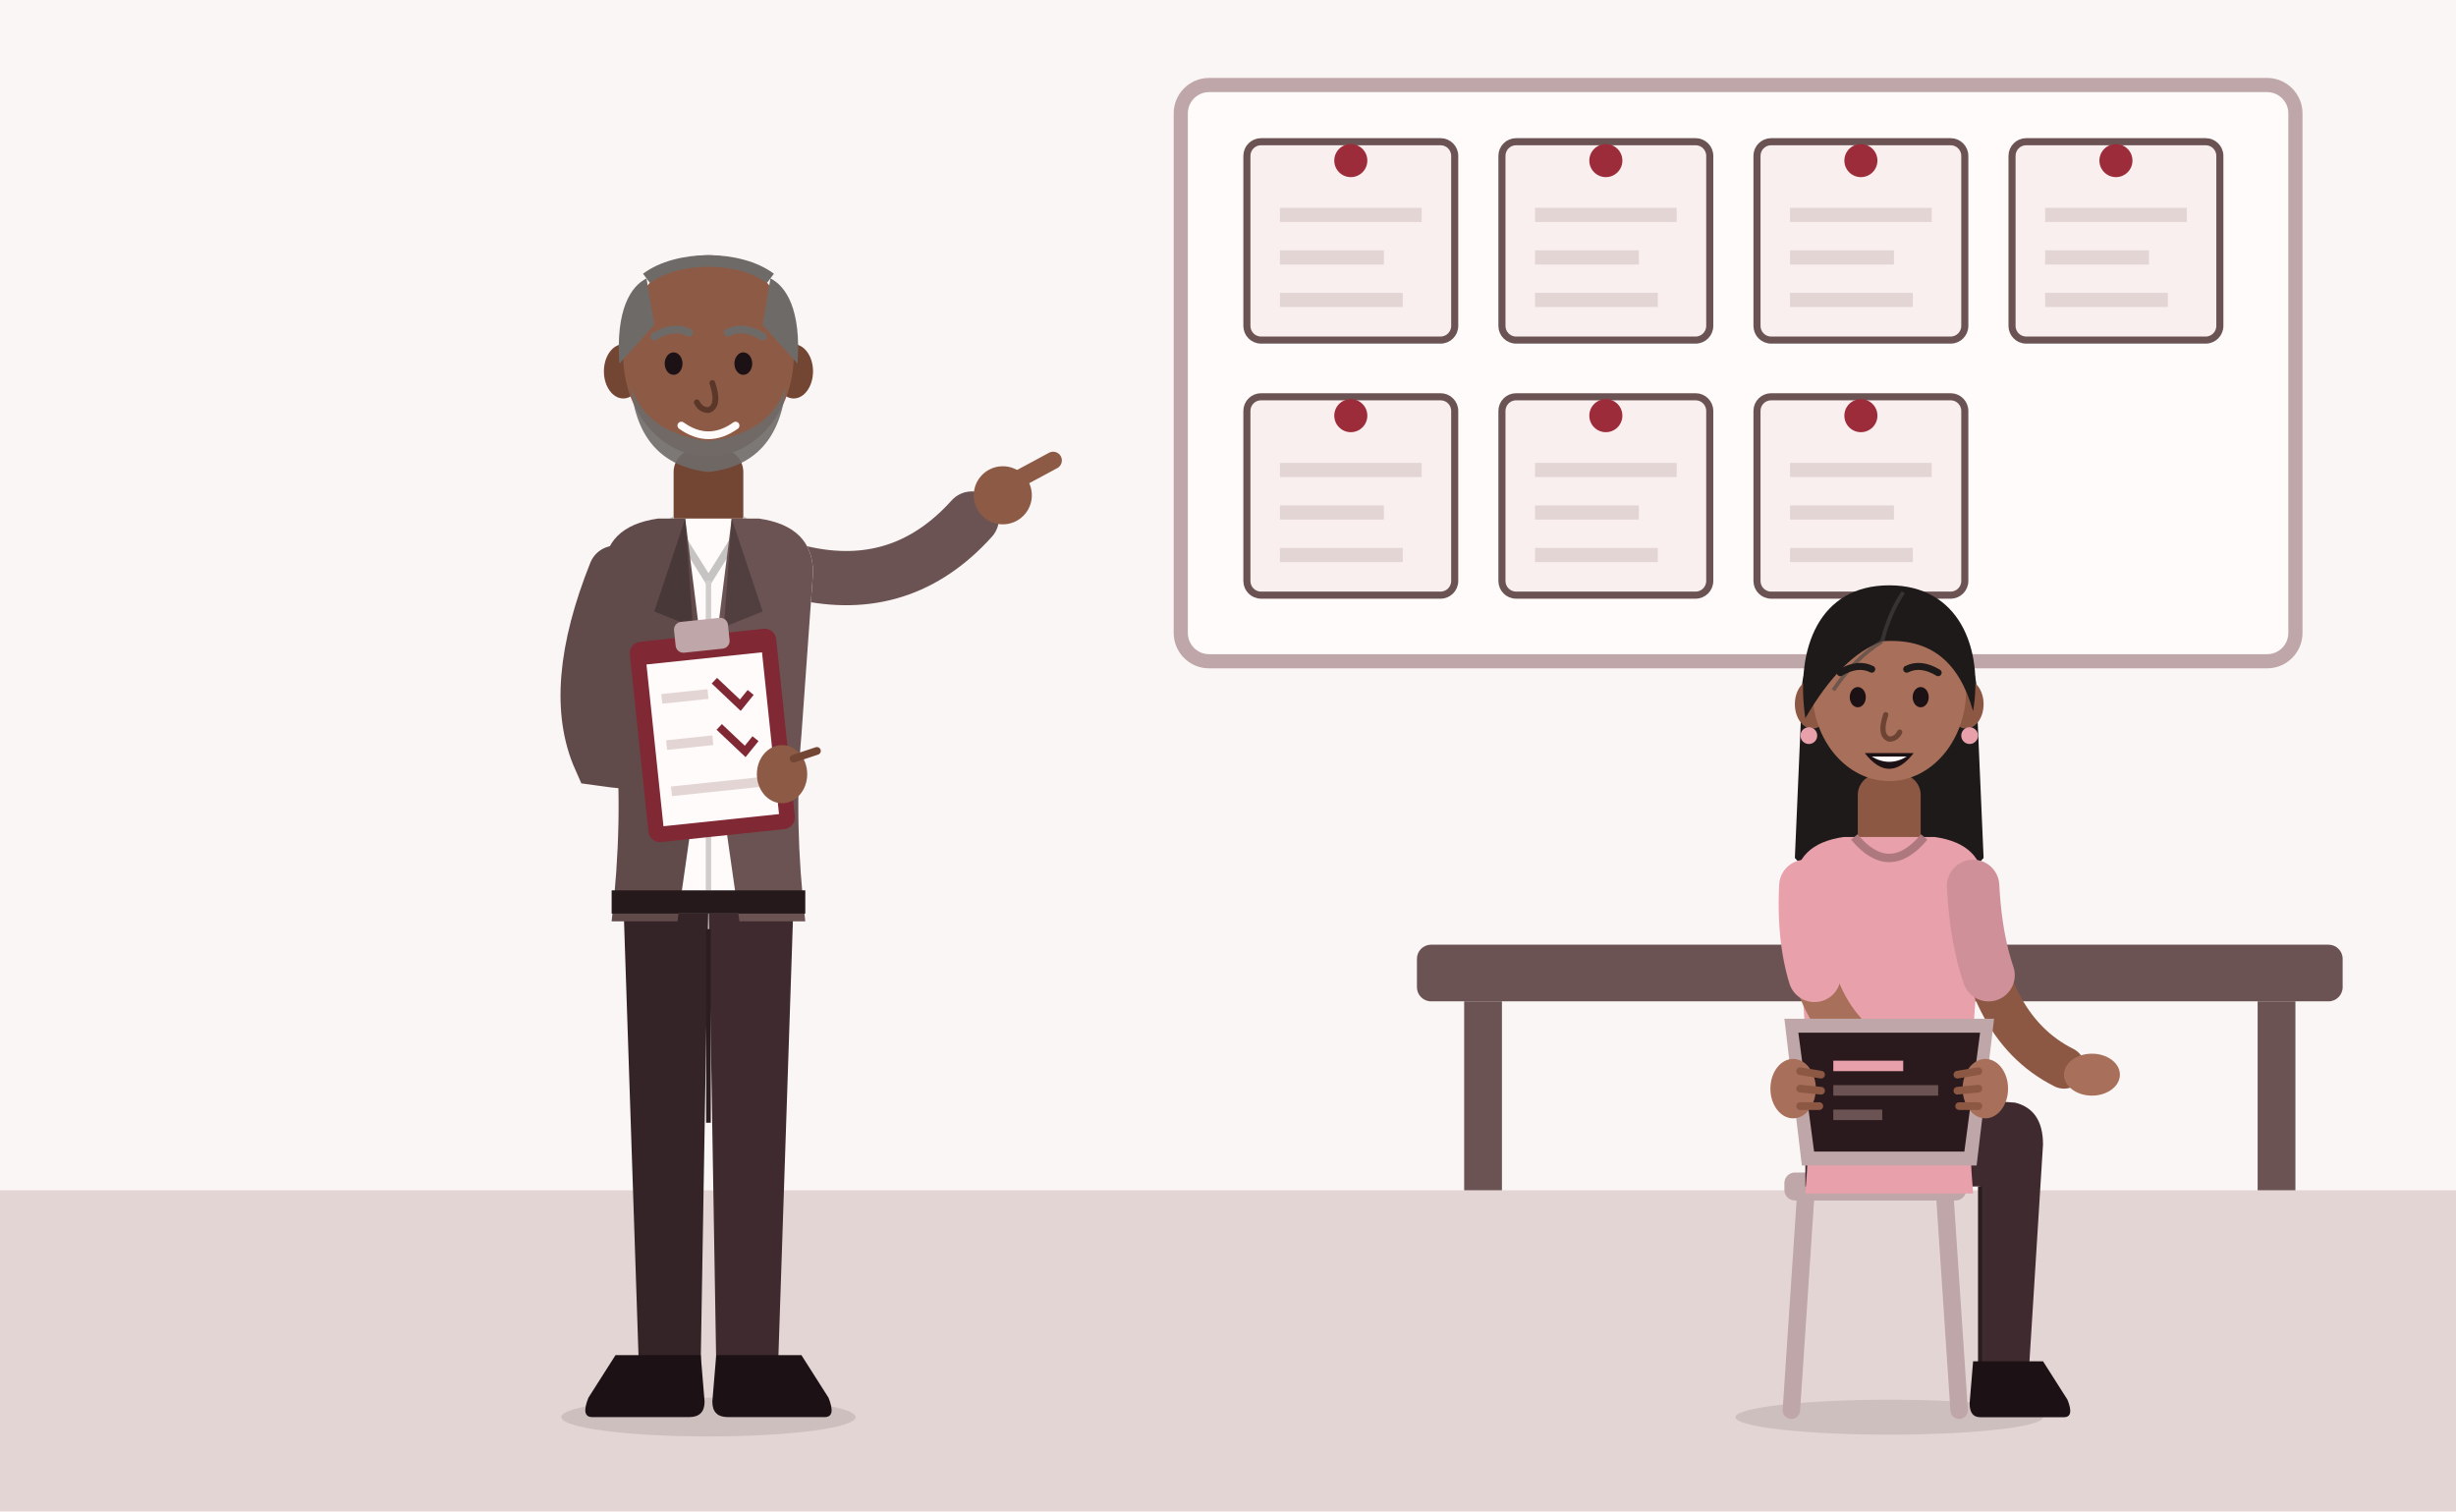
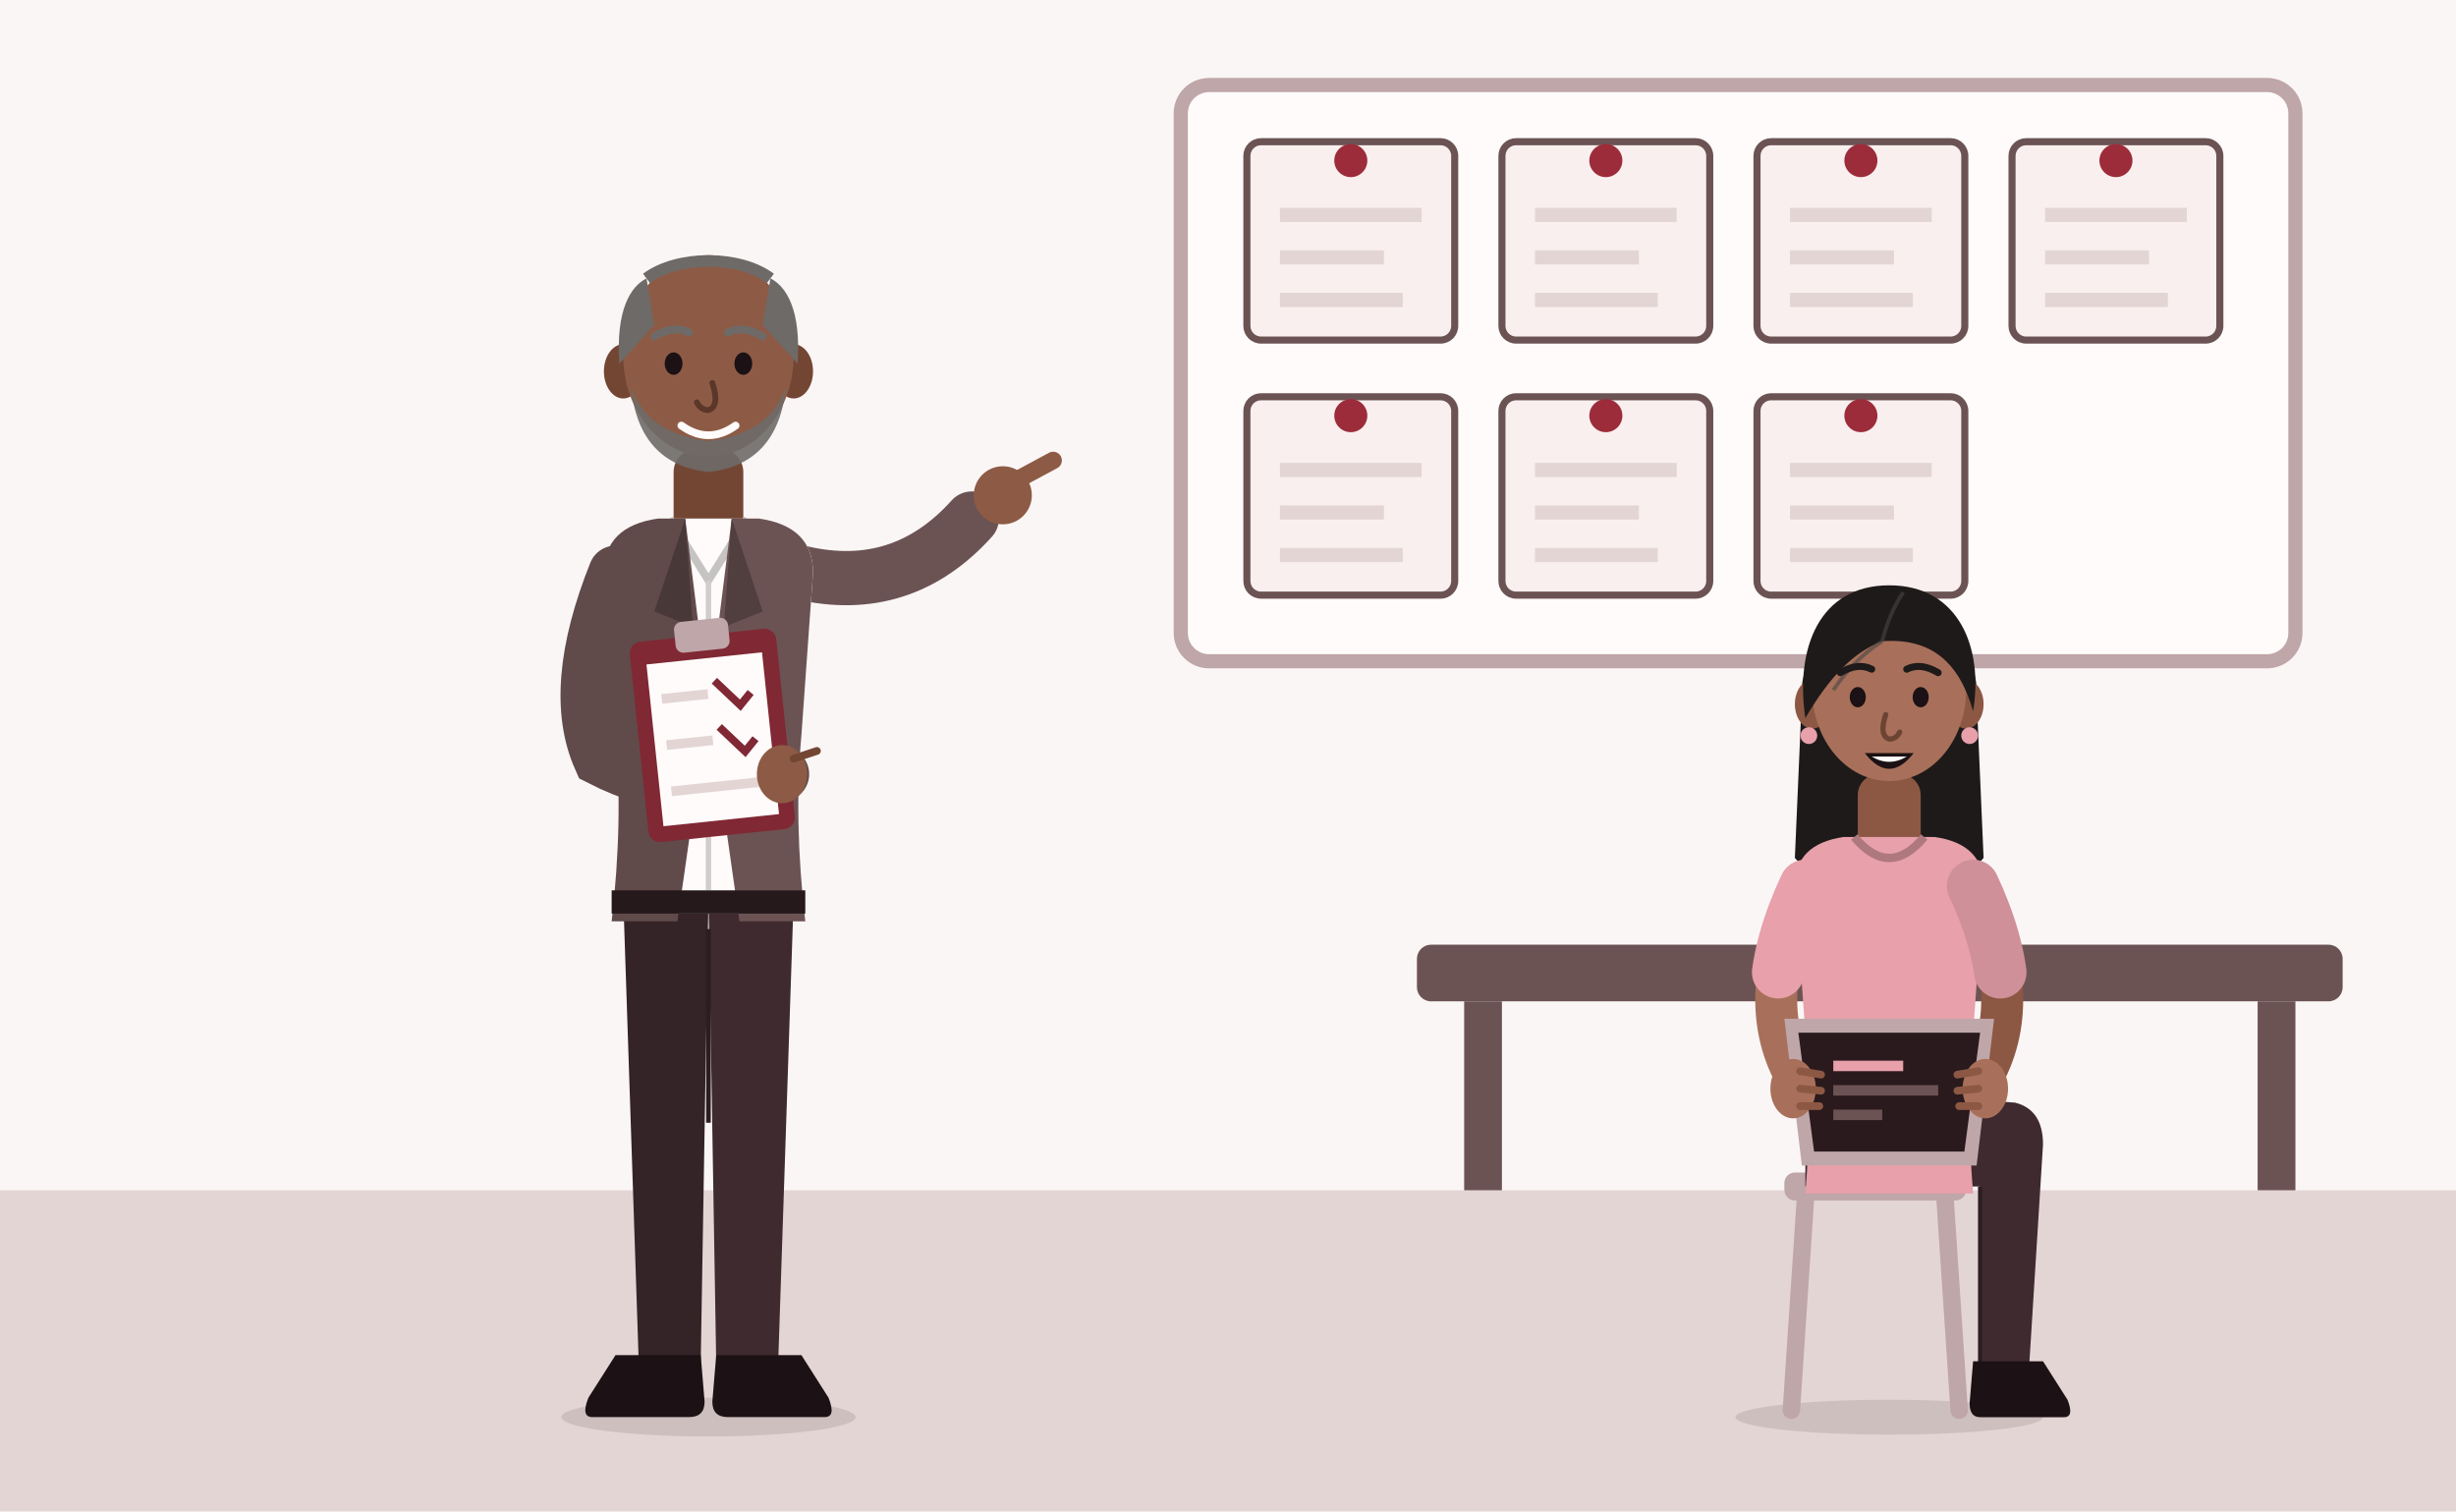
<svg xmlns="http://www.w3.org/2000/svg" viewBox="0 0 520 320" role="img" aria-labelledby="hook-t hook-d">
  <rect width="520" height="320" fill="#FBF6F6" />
  <rect x="0" y="252" width="520" height="68" fill="#E4D5D5" />
  <rect x="250" y="18" width="236" height="122" rx="6" fill="#FFFBFB" stroke="#BFA6A8" stroke-width="3" />
  <rect x="264" y="30" width="44" height="42" rx="3" fill="#F9EFEF" stroke="#6C5353" stroke-width="1.5" />
  <circle cx="286" cy="34" r="3.5" fill="#9C2C3A" />
  <rect x="271" y="44" width="30" height="3" fill="#E4D5D5" />
  <rect x="271" y="53" width="22" height="3" fill="#E4D5D5" />
  <rect x="271" y="62" width="26" height="3" fill="#E4D5D5" />
  <rect x="318" y="30" width="44" height="42" rx="3" fill="#F9EFEF" stroke="#6C5353" stroke-width="1.5" />
  <circle cx="340" cy="34" r="3.5" fill="#9C2C3A" />
  <rect x="325" y="44" width="30" height="3" fill="#E4D5D5" />
  <rect x="325" y="53" width="22" height="3" fill="#E4D5D5" />
  <rect x="325" y="62" width="26" height="3" fill="#E4D5D5" />
  <rect x="372" y="30" width="44" height="42" rx="3" fill="#F9EFEF" stroke="#6C5353" stroke-width="1.5" />
  <circle cx="394" cy="34" r="3.5" fill="#9C2C3A" />
  <rect x="379" y="44" width="30" height="3" fill="#E4D5D5" />
  <rect x="379" y="53" width="22" height="3" fill="#E4D5D5" />
  <rect x="379" y="62" width="26" height="3" fill="#E4D5D5" />
  <rect x="426" y="30" width="44" height="42" rx="3" fill="#F9EFEF" stroke="#6C5353" stroke-width="1.5" />
  <circle cx="448" cy="34" r="3.5" fill="#9C2C3A" />
  <rect x="433" y="44" width="30" height="3" fill="#E4D5D5" />
  <rect x="433" y="53" width="22" height="3" fill="#E4D5D5" />
  <rect x="433" y="62" width="26" height="3" fill="#E4D5D5" />
  <rect x="264" y="84" width="44" height="42" rx="3" fill="#F9EFEF" stroke="#6C5353" stroke-width="1.5" />
  <circle cx="286" cy="88" r="3.5" fill="#9C2C3A" />
  <rect x="271" y="98" width="30" height="3" fill="#E4D5D5" />
  <rect x="271" y="107" width="22" height="3" fill="#E4D5D5" />
  <rect x="271" y="116" width="26" height="3" fill="#E4D5D5" />
  <rect x="318" y="84" width="44" height="42" rx="3" fill="#F9EFEF" stroke="#6C5353" stroke-width="1.5" />
  <circle cx="340" cy="88" r="3.5" fill="#9C2C3A" />
  <rect x="325" y="98" width="30" height="3" fill="#E4D5D5" />
  <rect x="325" y="107" width="22" height="3" fill="#E4D5D5" />
  <rect x="325" y="116" width="26" height="3" fill="#E4D5D5" />
  <rect x="372" y="84" width="44" height="42" rx="3" fill="#F9EFEF" stroke="#6C5353" stroke-width="1.5" />
  <circle cx="394" cy="88" r="3.5" fill="#9C2C3A" />
  <rect x="379" y="98" width="30" height="3" fill="#E4D5D5" />
  <rect x="379" y="107" width="22" height="3" fill="#E4D5D5" />
  <rect x="379" y="116" width="26" height="3" fill="#E4D5D5" />
  <rect x="300" y="200" width="196" height="12" rx="3" fill="#6C5353" />
  <path d="M314 212 L314 252 M482 212 L482 252" stroke="#6C5353" stroke-width="8" />
  <g transform="translate(355.6 66.2) scale(0.74)">
    <ellipse cx="60" cy="316" rx="44" ry="5" fill="#2A1A1D" opacity=".12" />
    <rect x="30" y="246" width="52" height="8" rx="3" fill="#BFA6A8" />
    <path d="M36 254 L32 314 M76 254 L80 314" stroke="#BFA6A8" stroke-width="5" stroke-linecap="round" />
    <path d="M36 222 L96 226 Q104 228 104 238 L100 302 L86 302 L86 250 L36 250 Z" fill="#3E2A2F" />
    <path d="M86 250 L86 302" stroke="#2B1D20" stroke-width="1.2" />
    <path d="M84 300 L104 300 L111 311 Q113 316 110 316 L86 316 Q83 316 83 312 Z" fill="#1C1114" />
    <g transform="translate(0 66)">
      <path d="M35 44 C33 16 87 16 85 44 L87 90 Q81 97 75 90 L45 90 Q39 97 33 90 Z" fill="#1E1A1A" />
      <rect x="51" y="66" width="18" height="24" rx="6" fill="#8C5843" />
      <path d="M33 98 Q33 86 47 84 L73 84 Q87 86 87 98 L84 140 Q82 162 84 186 L36 186 Q38 162 36 140 Z" fill="#E8A0AA" />
      <path d="M50 84 Q60 96 70 84" fill="none" stroke="#AE787F" stroke-width="2.4" />
-       <path d="M36 98 Q34 138 62 150" stroke="#A8705A" stroke-width="12" stroke-linecap="round" fill="none" />
-       <path d="M36 98 Q34 138 62 150" pathLength="100" stroke-dasharray="26 200" stroke="#E8A0AA" stroke-width="15" stroke-linecap="round" fill="none" />
-       <ellipse cx="70" cy="152" rx="8" ry="6" fill="#A8705A" />
-       <path d="M84 98 Q86 138 110 150" stroke="#8C5843" stroke-width="12" stroke-linecap="round" fill="none" />
-       <path d="M84 98 Q86 138 110 150" pathLength="100" stroke-dasharray="26 200" stroke="#D09099" stroke-width="15" stroke-linecap="round" fill="none" />
-       <ellipse cx="118" cy="152" rx="8" ry="6" fill="#A8705A" />
+       <path d="M36 98 Q21 130 33 152" stroke="#A8705A" stroke-width="12" stroke-linecap="round" fill="none" />
+       <path d="M36 98 Q21 130 33 152" pathLength="100" stroke-dasharray="26 200" stroke="#E8A0AA" stroke-width="15" stroke-linecap="round" fill="none" />
+       <path d="M84 98 Q99 130 87 152" stroke="#8C5843" stroke-width="12" stroke-linecap="round" fill="none" />
+       <path d="M84 98 Q99 130 87 152" pathLength="100" stroke-dasharray="26 200" stroke="#D09099" stroke-width="15" stroke-linecap="round" fill="none" />
      <path d="M30 136 L90 136 L85 178 L35 178 Z" fill="#BFA6A8" />
      <path d="M34 140 L86 140 L81.5 174 L38.5 174 Z" fill="#2A1A1D" />
      <rect x="44" y="148" width="20" height="3" fill="#E8A0AA" />
      <rect x="44" y="155" width="30" height="3" fill="#6C5353" />
      <rect x="44" y="162" width="14" height="3" fill="#6C5353" />
      <ellipse cx="32.5" cy="156" rx="6.5" ry="8.5" fill="#A8705A" />
      <path d="M34.5 151 l6 1 M34.5 156 l6 0.6 M34.5 161 l5.5 0" stroke="#8C5843" stroke-width="2.2" stroke-linecap="round" />
      <ellipse cx="87.5" cy="156" rx="6.5" ry="8.5" fill="#A8705A" />
      <path d="M85.5 151 l-6 1 M85.5 156 l-6 0.6 M85.5 161 l-5.5 0" stroke="#8C5843" stroke-width="2.2" stroke-linecap="round" />
      <ellipse cx="38" cy="46" rx="5" ry="7" fill="#8C5843" />
      <ellipse cx="82" cy="46" rx="5" ry="7" fill="#8C5843" />
      <ellipse cx="60" cy="42" rx="22" ry="26" fill="#A8705A" />
      <ellipse cx="37" cy="55" rx="2.4" ry="2.4" fill="#E8A0AA" />
      <ellipse cx="83" cy="55" rx="2.4" ry="2.4" fill="#E8A0AA" />
      <path d="M36 50 C33 30 40 12 60 12 C80 12 87 30 84 48 C80 34 72 27 58 28 C50 31 43 38 36 50 Z" fill="#1E1A1A" />
      <path d="M58 28 Q50 33 44 42 M64 14 Q60 20 58 28" stroke="#4A4444" stroke-width="1.1" fill="none" opacity=".6" />
      <ellipse cx="51" cy="44" rx="2.3" ry="2.9" fill="#1C1114" />
      <ellipse cx="69" cy="44" rx="2.3" ry="2.9" fill="#1C1114" />
      <path d="M46 37 Q51 34 55 36 M65 36 Q69 34 74 37" stroke="#1E1A1A" stroke-width="2" fill="none" stroke-linecap="round" />
      <path d="M59 49 Q57 55 60 56 Q62 56 63 54" stroke="#5E3A2B" stroke-width="1.5" fill="none" stroke-linecap="round" opacity=".8" />
      <path d="M53 60 Q60 69 67 60 Z" fill="#1C1114" />
      <path d="M55 61 Q60 64 65 61" fill="#FFFBFB" />
    </g>
  </g>
  <g transform="translate(150 40.9) scale(-0.82 0.82) translate(-60 0)">
    <ellipse cx="60" cy="316" rx="38" ry="5" fill="#2A1A1D" opacity=".12" />
    <path d="M38 182 L60 182 L58 302 L42 302 Z" fill="#3E2A2F" />
    <path d="M60 182 L82 182 L78 302 L62 302 Z" fill="#342327" />
    <path d="M60 190 L60 240" stroke="#2B1D20" stroke-width="1.2" />
    <path d="M36 300 L58 300 L59 312 Q59 316 55 316 L30 316 Q27 316 29 311 Z" fill="#1C1114" />
    <path d="M62 300 L84 300 L91 311 Q93 316 90 316 L65 316 Q61 316 61 312 Z" fill="#1C1114" />
    <path d="M36 98 Q10 104 -8 84" stroke="#6C5353" stroke-width="14" stroke-linecap="round" fill="none" />
    <ellipse cx="-16" cy="78" rx="7.5" ry="7.5" fill="#8D5B45" />
    <path d="M-16 76 L-29 69" stroke="#8D5B45" stroke-width="4.5" stroke-linecap="round" />
    <rect x="51" y="66" width="18" height="24" rx="6" fill="#734634" />
    <path d="M33 98 Q33 86 47 84 L73 84 Q87 86 87 98 L84 140 Q82 162 84 186 L36 186 Q38 162 36 140 Z" fill="#FFFBFB" />
    <path d="M50 84 L60 100 L70 84" fill="none" stroke="#C6C3C3" stroke-width="2" />
    <path d="M60 100 L60 180" stroke="#D1CDCD" stroke-width="1.4" />
    <ellipse cx="60" cy="116" rx="1.6" ry="1.6" fill="#B2AFAF" />
    <ellipse cx="60" cy="136" rx="1.6" ry="1.6" fill="#B2AFAF" />
    <ellipse cx="60" cy="156" rx="1.6" ry="1.6" fill="#B2AFAF" />
    <path d="M33 98 Q33 86 47 84 L54 84 L60 132 L52 188 L35 188 Q38 162 36 140 Z" fill="#6C5353" />
    <path d="M87 98 Q87 86 73 84 L66 84 L60 132 L68 188 L85 188 Q82 162 84 140 Z" fill="#614A4A" />
    <path d="M54 84 L46 108 L56 112 Z" fill="#513E3E" />
    <path d="M66 84 L74 108 L64 112 Z" fill="#493838" />
    <ellipse cx="57" cy="160" rx="2" ry="2" fill="#403131" />
    <rect x="35" y="180" width="50" height="6" fill="#25191C" />
-     <path d="M84 98 Q96 128 88 146 Q60 150 56 140" stroke="#614A4A" stroke-width="14" stroke-linecap="round" fill="none" />
-     <ellipse cx="54" cy="138" rx="7.5" ry="7.5" fill="#8D5B45" />
+     <path d="M84 98 Q96 128 88 146 Q64.5 158 41 150" stroke="#614A4A" stroke-width="14" stroke-linecap="round" fill="none" />
    <g transform="rotate(6 59 140)">
      <rect x="40" y="114" width="38" height="52" rx="3" fill="#802833" />
      <rect x="44" y="120" width="30" height="42" fill="#FFFBFB" />
      <rect x="52" y="110" width="14" height="8" rx="2" fill="#BFA6A8" />
      <path d="M48 130 l3 3 l6 -7" stroke="#802833" stroke-width="2" fill="none" />
      <rect x="59" y="128" width="12" height="2.5" fill="#E4D5D5" />
      <path d="M48 142 l3 3 l6 -7" stroke="#802833" stroke-width="2" fill="none" />
      <rect x="59" y="140" width="12" height="2.5" fill="#E4D5D5" />
      <rect x="48" y="152" width="23" height="2.5" fill="#E4D5D5" />
    </g>
    <ellipse cx="41" cy="150" rx="6.5" ry="7.5" fill="#8D5B45" />
    <path d="M38 146 l-6 -2" stroke="#734634" stroke-width="2" stroke-linecap="round" />
    <ellipse cx="38" cy="46" rx="5" ry="7" fill="#734634" />
    <ellipse cx="82" cy="46" rx="5" ry="7" fill="#734634" />
    <ellipse cx="60" cy="42" rx="22" ry="26" fill="#8D5B45" />
    <path d="M37 44 C36 30 40 24 44 22 L46 34 Z M83 44 C84 30 80 24 76 22 L74 34 Z" fill="#6E6A68" />
    <path d="M44 22 C52 16 68 16 76 22" stroke="#6E6A68" stroke-width="3" fill="none" />
    <ellipse cx="51" cy="44" rx="2.3" ry="2.9" fill="#1C1114" />
    <ellipse cx="69" cy="44" rx="2.3" ry="2.9" fill="#1C1114" />
    <path d="M46 37 Q51 34 55 36 M65 36 Q69 34 74 37" stroke="#6E6A68" stroke-width="2" fill="none" stroke-linecap="round" />
    <path d="M59 49 Q57 55 60 56 Q62 56 63 54" stroke="#4E2E22" stroke-width="1.5" fill="none" stroke-linecap="round" opacity=".8" />
    <path d="M40 50 Q42 70 60 72 Q78 70 80 50 Q76 62 60 64 Q44 62 40 50 Z" fill="#6E6A68" opacity=".9" />
    <path d="M53 60 Q60 65 67 60" stroke="#FFFBFB" stroke-width="2" fill="none" stroke-linecap="round" />
  </g>
</svg>
